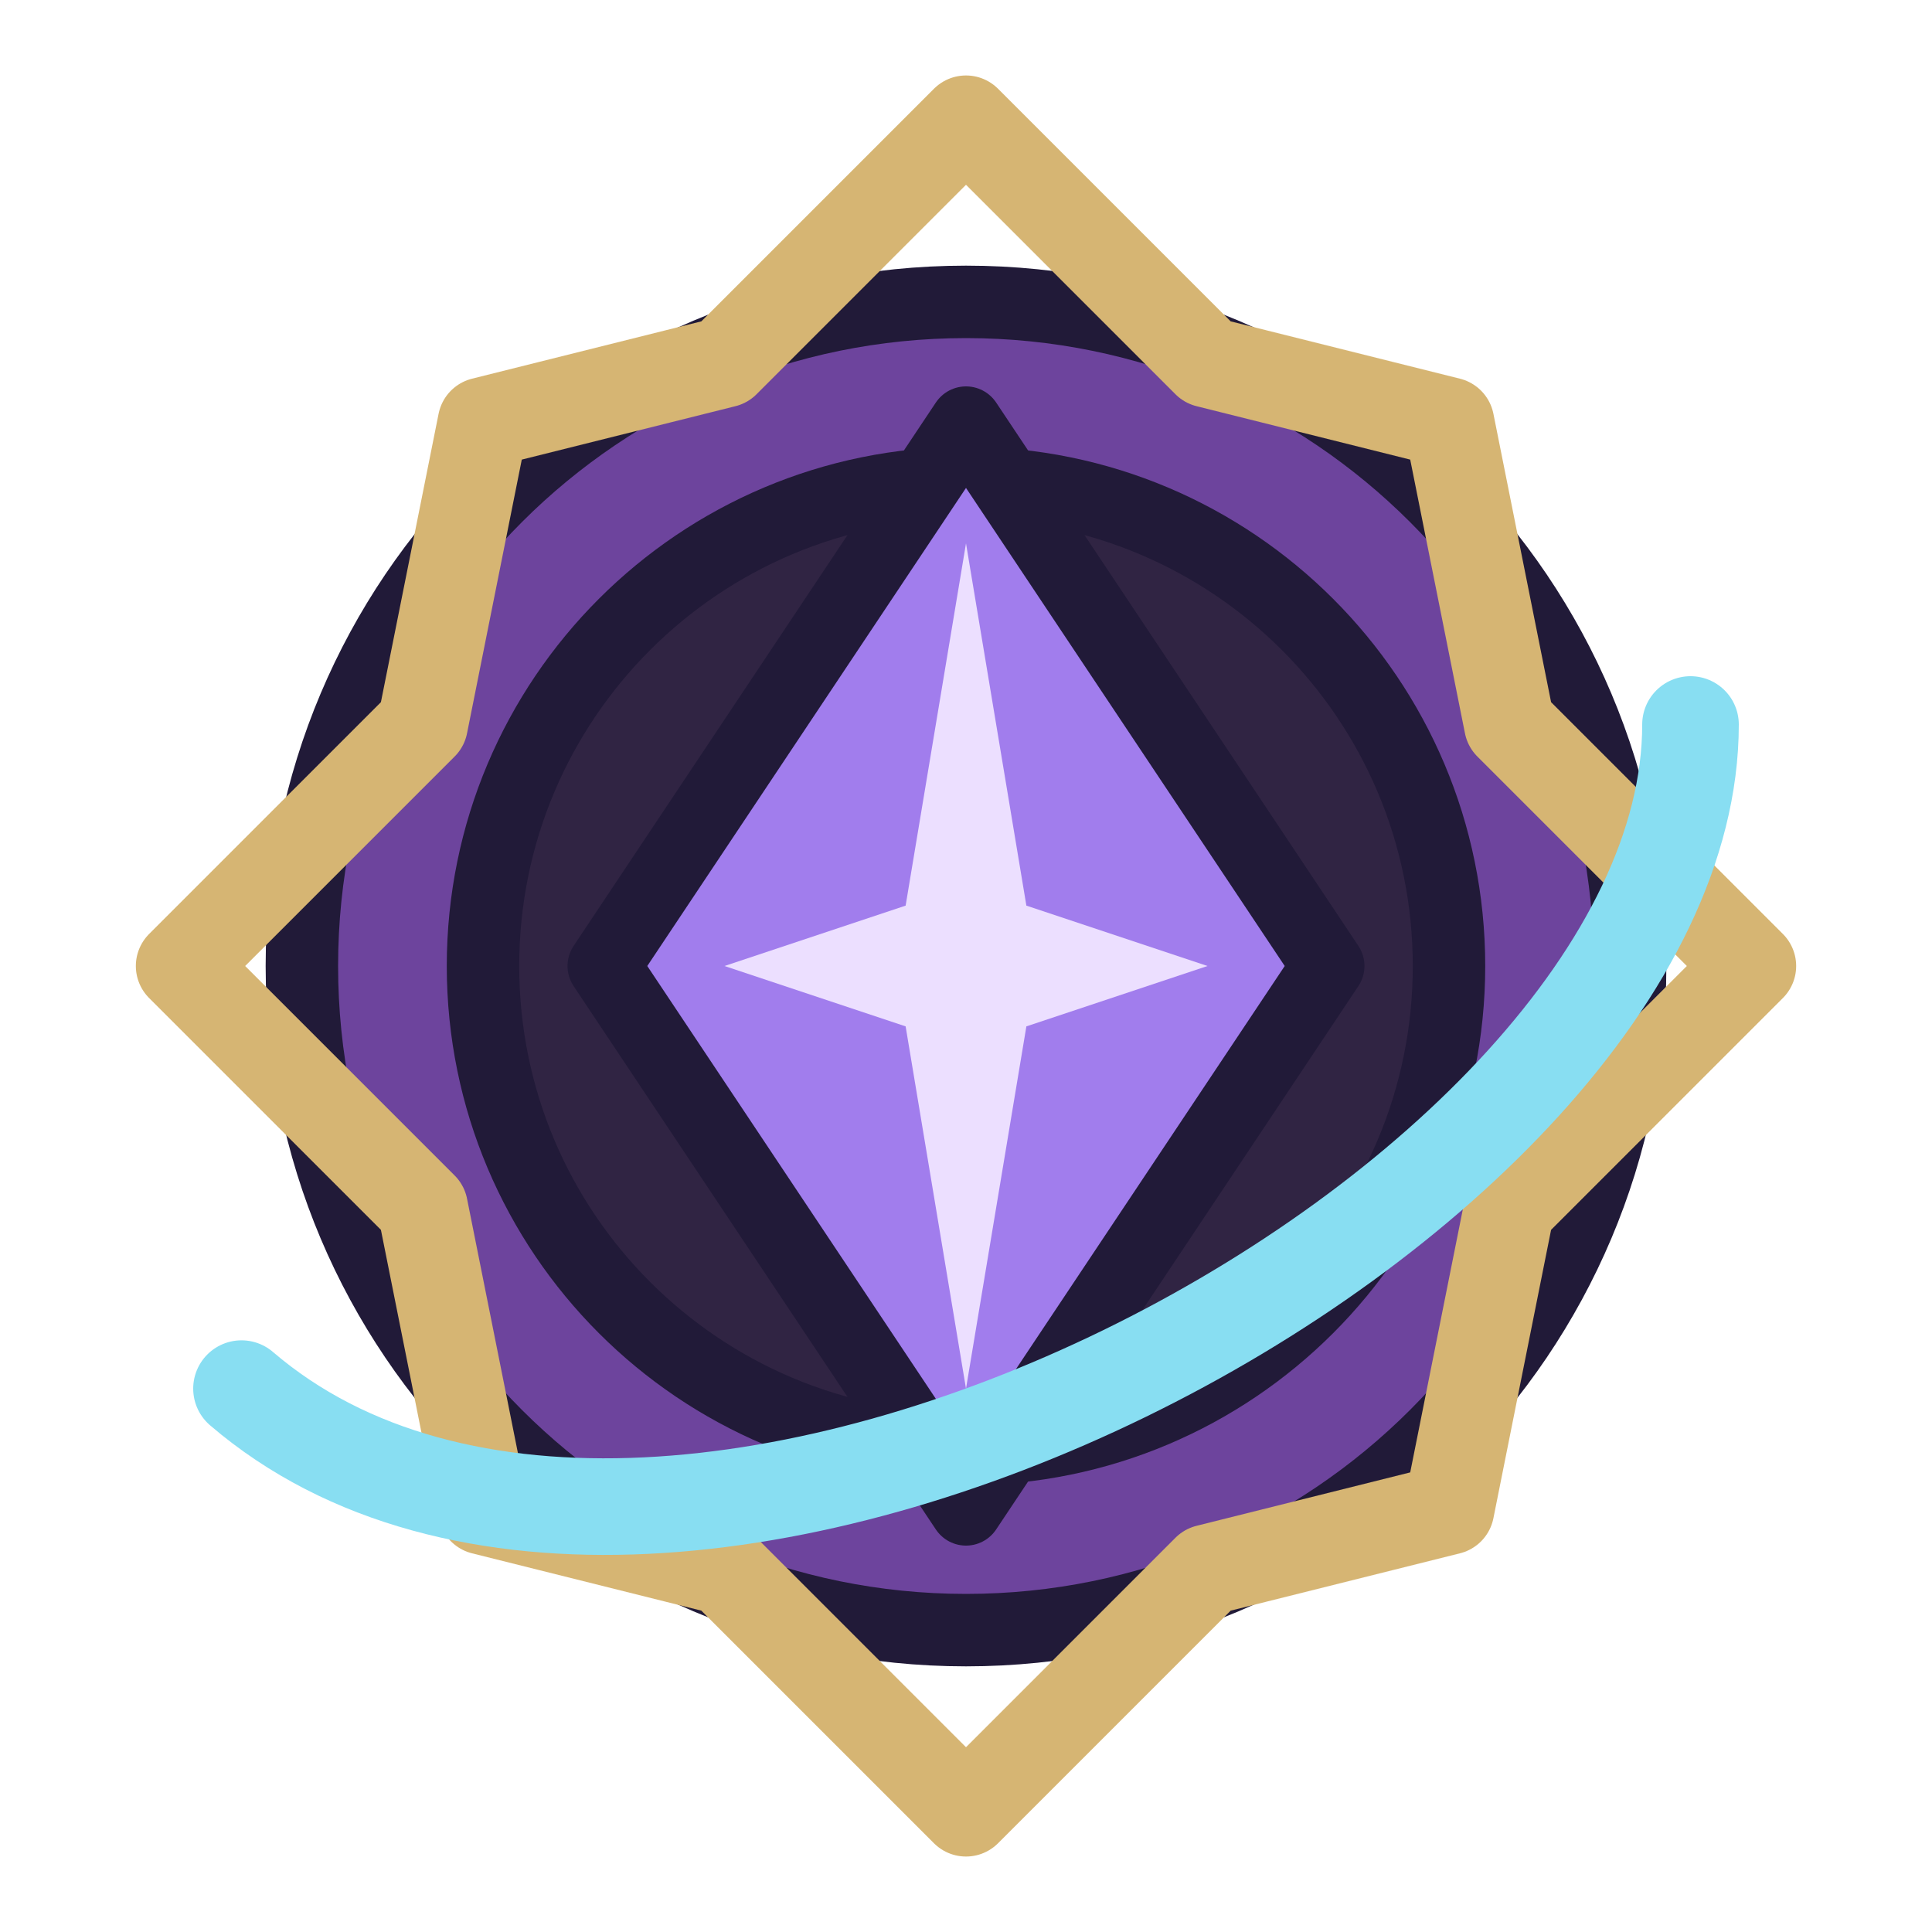
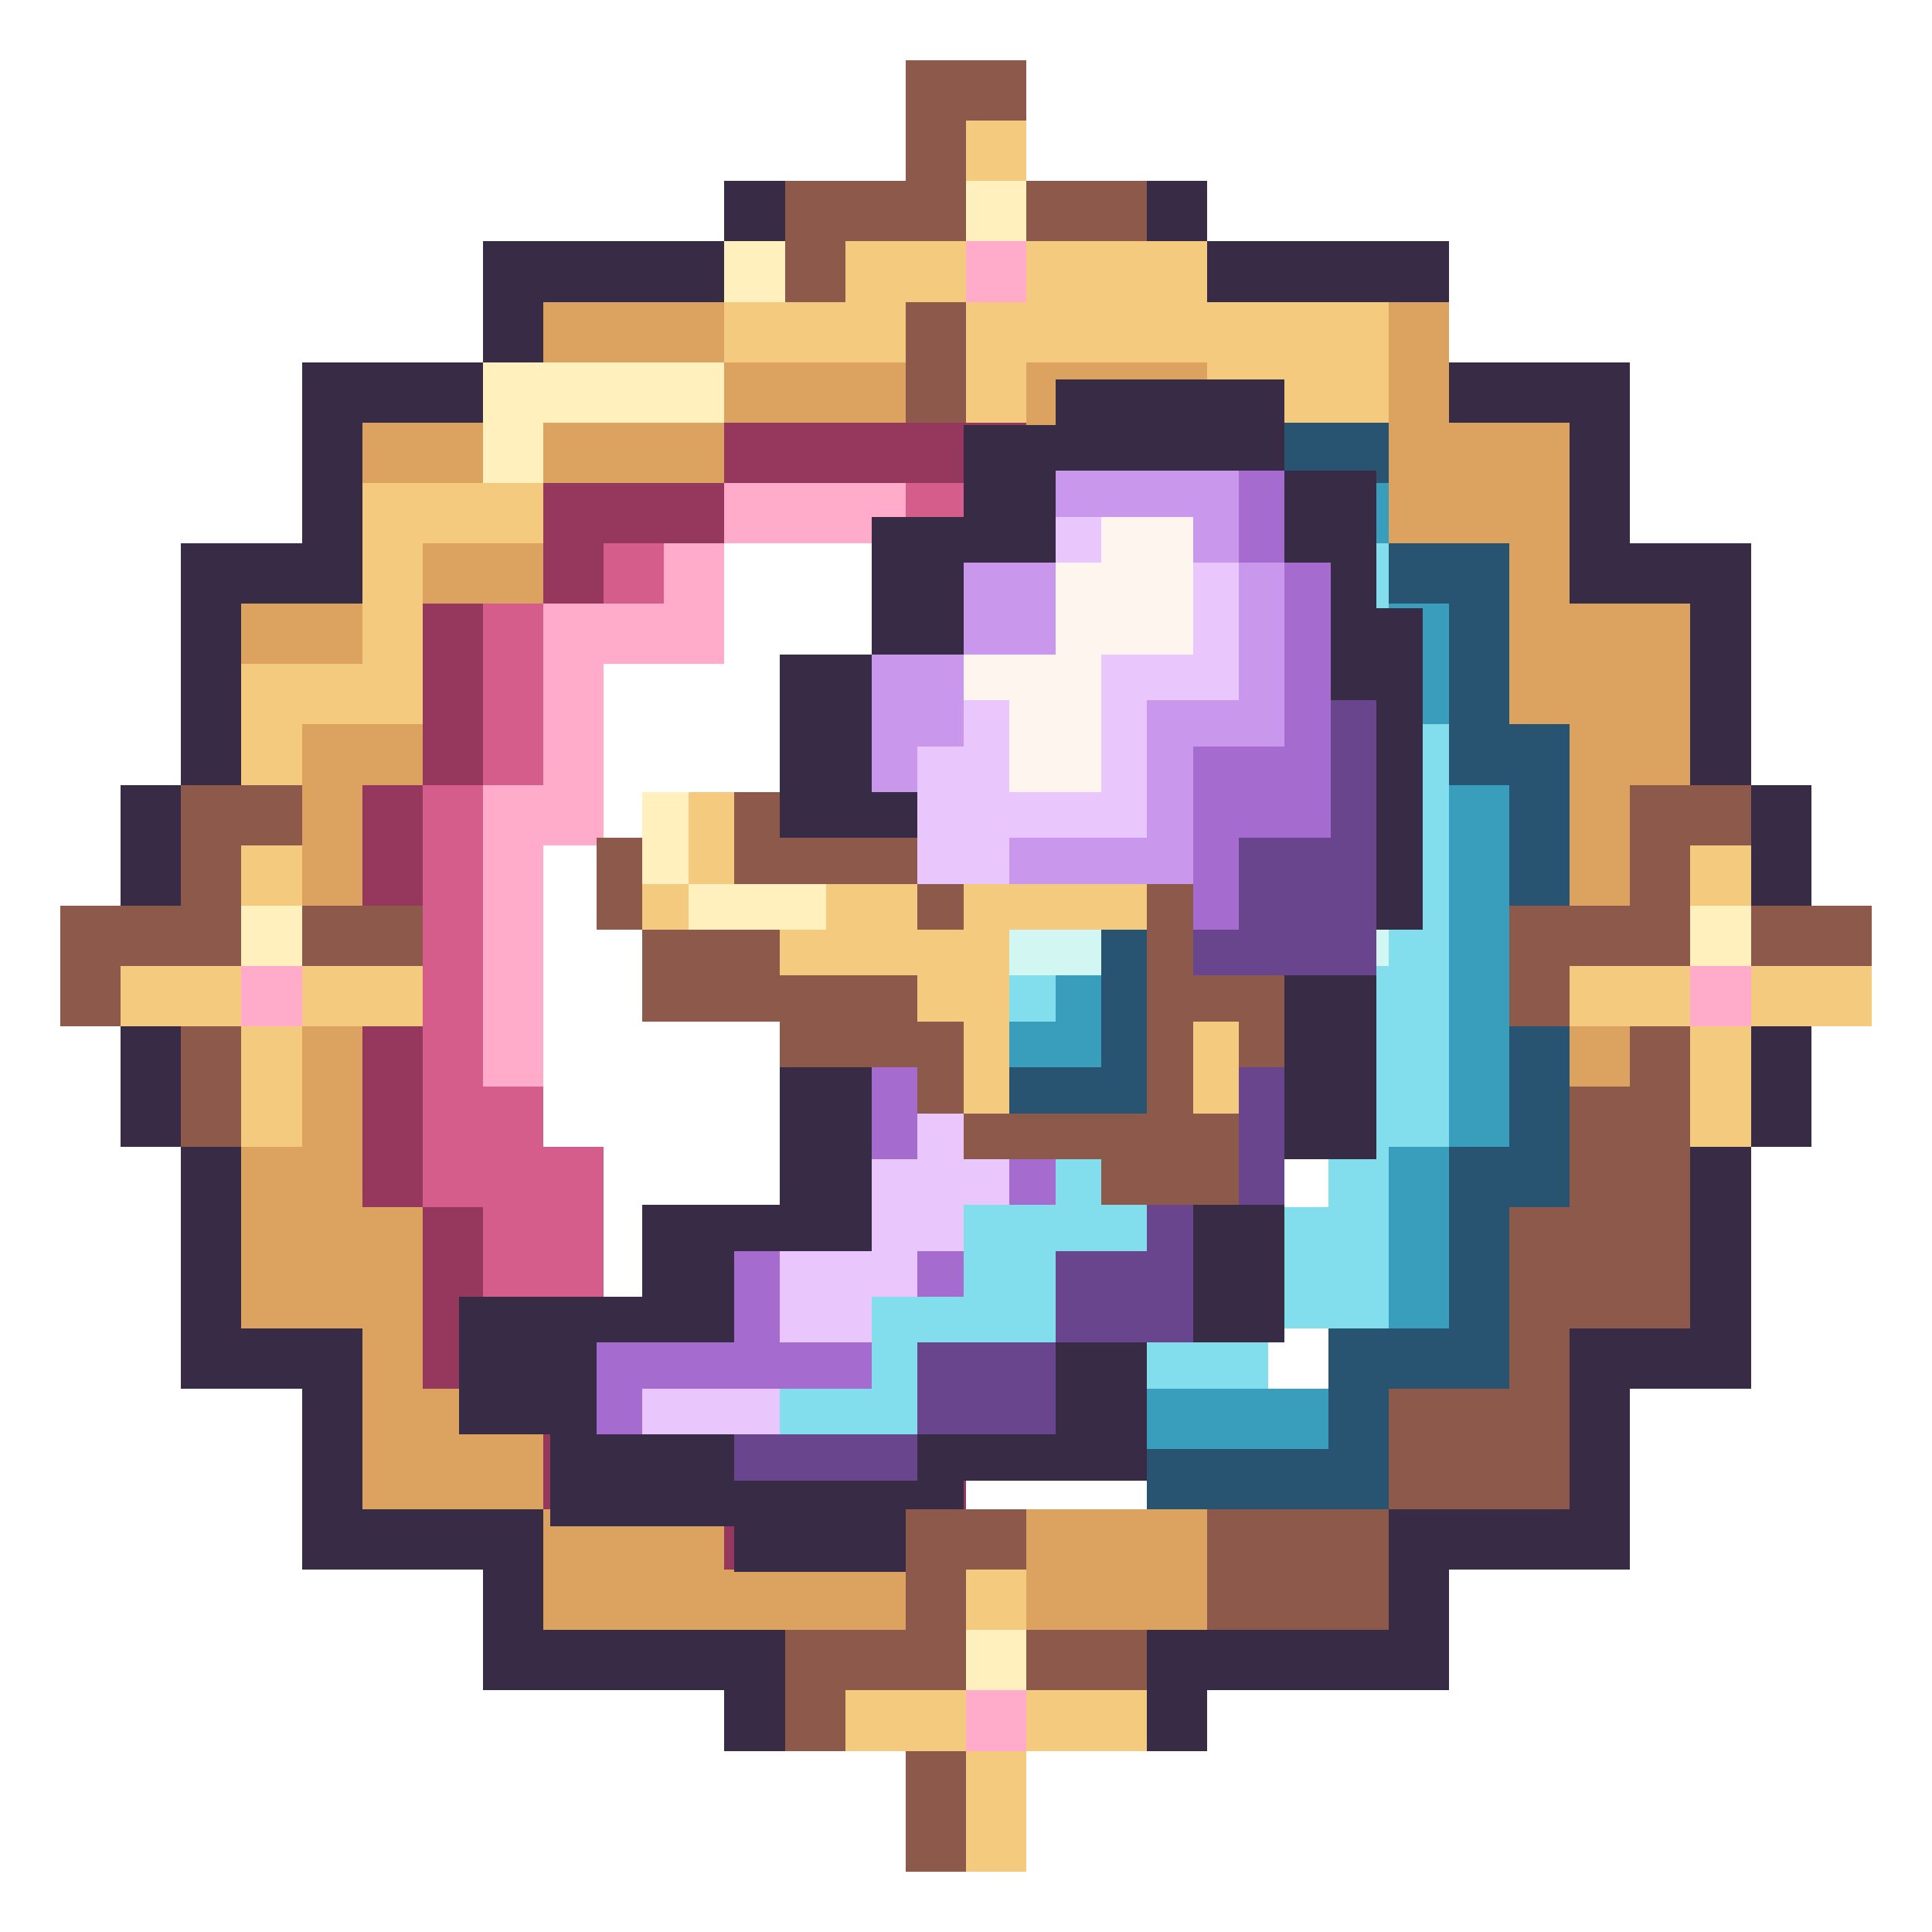
- <svg xmlns="http://www.w3.org/2000/svg" width="32" height="32" viewBox="0 0 32 32">
-   <g stroke="#211a38" stroke-width="1.2" stroke-linejoin="round" stroke-linecap="round">
-     <circle cx="16" cy="16" r="11" fill="#6d449d" />
-     <circle cx="16" cy="16" r="8" fill="#302443" />
-     <path d="M8 7L12 6L16 2L20 6L24 7L25 12L29 16L25 20L24 25L20 26L16 30L12 26L8 25L7 20L3 16L7 12Z" fill="none" stroke="#d6b573" stroke-width="1.5" />
-     <path fill="#a17ded" d="M16 7L22 16L16 25L10 16Z" />
-     <path fill="#ecdfff" stroke="none" d="M16 9L17 15L20 16L17 17L16 23L15 17L12 16L15 15Z" />
-     <path d="M4 23C11 29 28 20 28 12" fill="none" stroke="#88def2" stroke-width="1.6" />
+ <svg xmlns="http://www.w3.org/2000/svg" width="32" height="32" viewBox="0 0 32 32" shape-rendering="crispEdges">
+   <path fill="#382b45" d="M12 3h8v1h4v2h3v3h2v4h1v6h-1v4h-2v3h-3v2h-4v1h-8v-1H8v-2H5v-3H3v-4H2v-6h1V9h2V6h3V4h4Z M12 8h8v1h3v3h2v8h-2v3h-3v2h-8v-2H9v-3H7v-8h2V9h3Z" fill-rule="evenodd" />
+   <path fill="#dca25f" d="M12 4h8v1h4v2h2v3h2v4h1v4h-1v4h-2v3h-3v2h-4v1h-6v-1H9v-2H6v-3H4v-4H3v-4h1v-4h2V7h3V5h3Z M12 8h8v1h3v3h2v8h-2v3h-3v2h-8v-2H9v-3H7v-8h2V9h3Z" fill-rule="evenodd" />
+   <path fill="#f4ca7e" d="M12 4h8v1h3v2h-3V6h-8v1H9v2H7v3H5v3H4v-4h2V8h2V6h4Z" />
+   <path fill="#fff0bd" d="M12 4h6v1h-6v2H9v1H8V6h4Z" />
+   <path fill="#8c594b" d="M26 18h2v4h-2v3h-3v2h-4v1h-5v-1h6v-2h3v-2h2v-3h1Z" />
+   <path fill="#96385d" d="M12 7h5v2h-5v2h-2v3H9v5h1v3h3v2h3v2h-4v-1H9v-2H7v-3H6v-7h1v-3h2V8h3Z" />
+   <path fill="#d45d8b" d="M12 8h4v1h-4v2h-2v3H9v5h1v3h2v2h-2v-1H8v-3H7v-7h1v-3h2V9h2Z" />
+   <path fill="#ffabc9" d="M12 8h3v1h-3v2h-2v3H9v4H8v-5h1v-3h2V9h1Z" />
+   <path fill="#285472" d="M21 7h2v2h2v3h1v8h-1v3h-2v2h-4v-2h3v-2h1v-6h-1v-4h-1Z" />
+   <path fill="#389ebc" d="M21 8h2v2h1v3h1v6h-1v3h-2v2h-3v-1h3v-3h1v-7h-1v-3h-1Z" />
+   <path fill="#82deed" d="M22 9h1v3h1v7h-1v3h-2v1h-2v-1h2v-2h1v-6h-1v-3h1Z" />
+   <rect x="22" y="12" width="1" height="4" fill="#d2f6f1" />
+   <g transform="translate(3.8 4) scale(.76)">
+     <path fill="#382b45" d="M18 3h5v2h2v3h1v7h-1v5h-2v4h-3v3h-4v2h-5v-1H7v-2H5v-3h4v-2h3v-4h1v-4h-1V9h2V6h2V4h2Z" />
+     <path fill="#a66bce" d="M18 5h5v2h1v8h-1v5h-2v3h-3v3h-4v1h-3v-1H8v-2h3v-2h3v-4h1v-6h-1V9h2V7h2Z" />
+     <path fill="#c998ed" d="M18 5h4v2h1v4h-2v3h-3v3h-3v-5h-1V9h2V7h2Z" />
+     <path fill="#e9c7fc" d="M18 6h3v1h1v3h-2v3h-3v2h-2v-4h1V9h2Z" />
+     <path fill="#fff5ef" d="M19 6h2v3h-2v3h-2v-2h-1V9h2V7h1Z" />
+     <path fill="#68458c" d="M24 10h1v6h-2v5h-2v3h-3v2h-3v1h-4v-1h3v-3h4v-3h2v-5h2v-2h2Z" />
+     <path fill="#e9c7fc" d="M15 17h3v2h-1v3h-2v2h-3v2H9v-1h3v-3h2v-2h1Z" />
+     <path fill="#82deed" d="M18 19h2v3h-2v2h-3v2h-3v-1h2v-2h2v-2h2Z" />
+     <path fill="#8c594b" d="M9 12h3v1h3v1h5v2h3v2h-1v3h-3v-2h-4v-1h-3v-1H9v-2H8v-2h1Z" />
+     <path fill="#f4ca7e" d="M9 12h2v2h4v1h4v2h3v2h-2v-2h-5v-1h-3v-1H9Z" />
+     <path fill="#fff0bd" d="M9 12h1v2h3v1h-3v-1H9Z" />
+     <rect x="16" y="14" width="5" height="6" fill="#8c594b" />
+     <rect x="16" y="14" width="4" height="5" fill="#f4ca7e" />
+     <rect x="17" y="15" width="3" height="4" fill="#285472" />
+     <rect x="17" y="15" width="2" height="3" fill="#389ebc" />
+     <rect x="17" y="15" width="2" height="1" fill="#d2f6f1" />
+     <rect x="17" y="16" width="1" height="1" fill="#82deed" />
  </g>
+   <path fill="#8c594b" d="M15 1h2v2h2v2h-2v2h-2v-2h-2v-2h2Z" />
+   <path fill="#f4ca7e" d="M16 2h1v2h2v1h-2v2h-1v-2h-2v-1h2Z" />
+   <rect x="16" y="4" width="1" height="1" fill="#ffabc9" />
+   <rect x="16" y="3" width="1" height="1" fill="#fff0bd" />
+   <path fill="#8c594b" d="M27 13h2v2h2v2h-2v2h-2v-2h-2v-2h2Z" />
+   <path fill="#f4ca7e" d="M28 14h1v2h2v1h-2v2h-1v-2h-2v-1h2Z" />
+   <rect x="28" y="16" width="1" height="1" fill="#ffabc9" />
+   <rect x="28" y="15" width="1" height="1" fill="#fff0bd" />
+   <path fill="#8c594b" d="M15 25h2v2h2v2h-2v2h-2v-2h-2v-2h2Z" />
+   <path fill="#f4ca7e" d="M16 26h1v2h2v1h-2v2h-1v-2h-2v-1h2Z" />
+   <rect x="16" y="28" width="1" height="1" fill="#ffabc9" />
+   <rect x="16" y="27" width="1" height="1" fill="#fff0bd" />
+   <path fill="#8c594b" d="M3 13h2v2h2v2h-2v2h-2v-2h-2v-2h2Z" />
+   <path fill="#f4ca7e" d="M4 14h1v2h2v1h-2v2h-1v-2h-2v-1h2Z" />
+   <rect x="4" y="16" width="1" height="1" fill="#ffabc9" />
+   <rect x="4" y="15" width="1" height="1" fill="#fff0bd" />
</svg>
